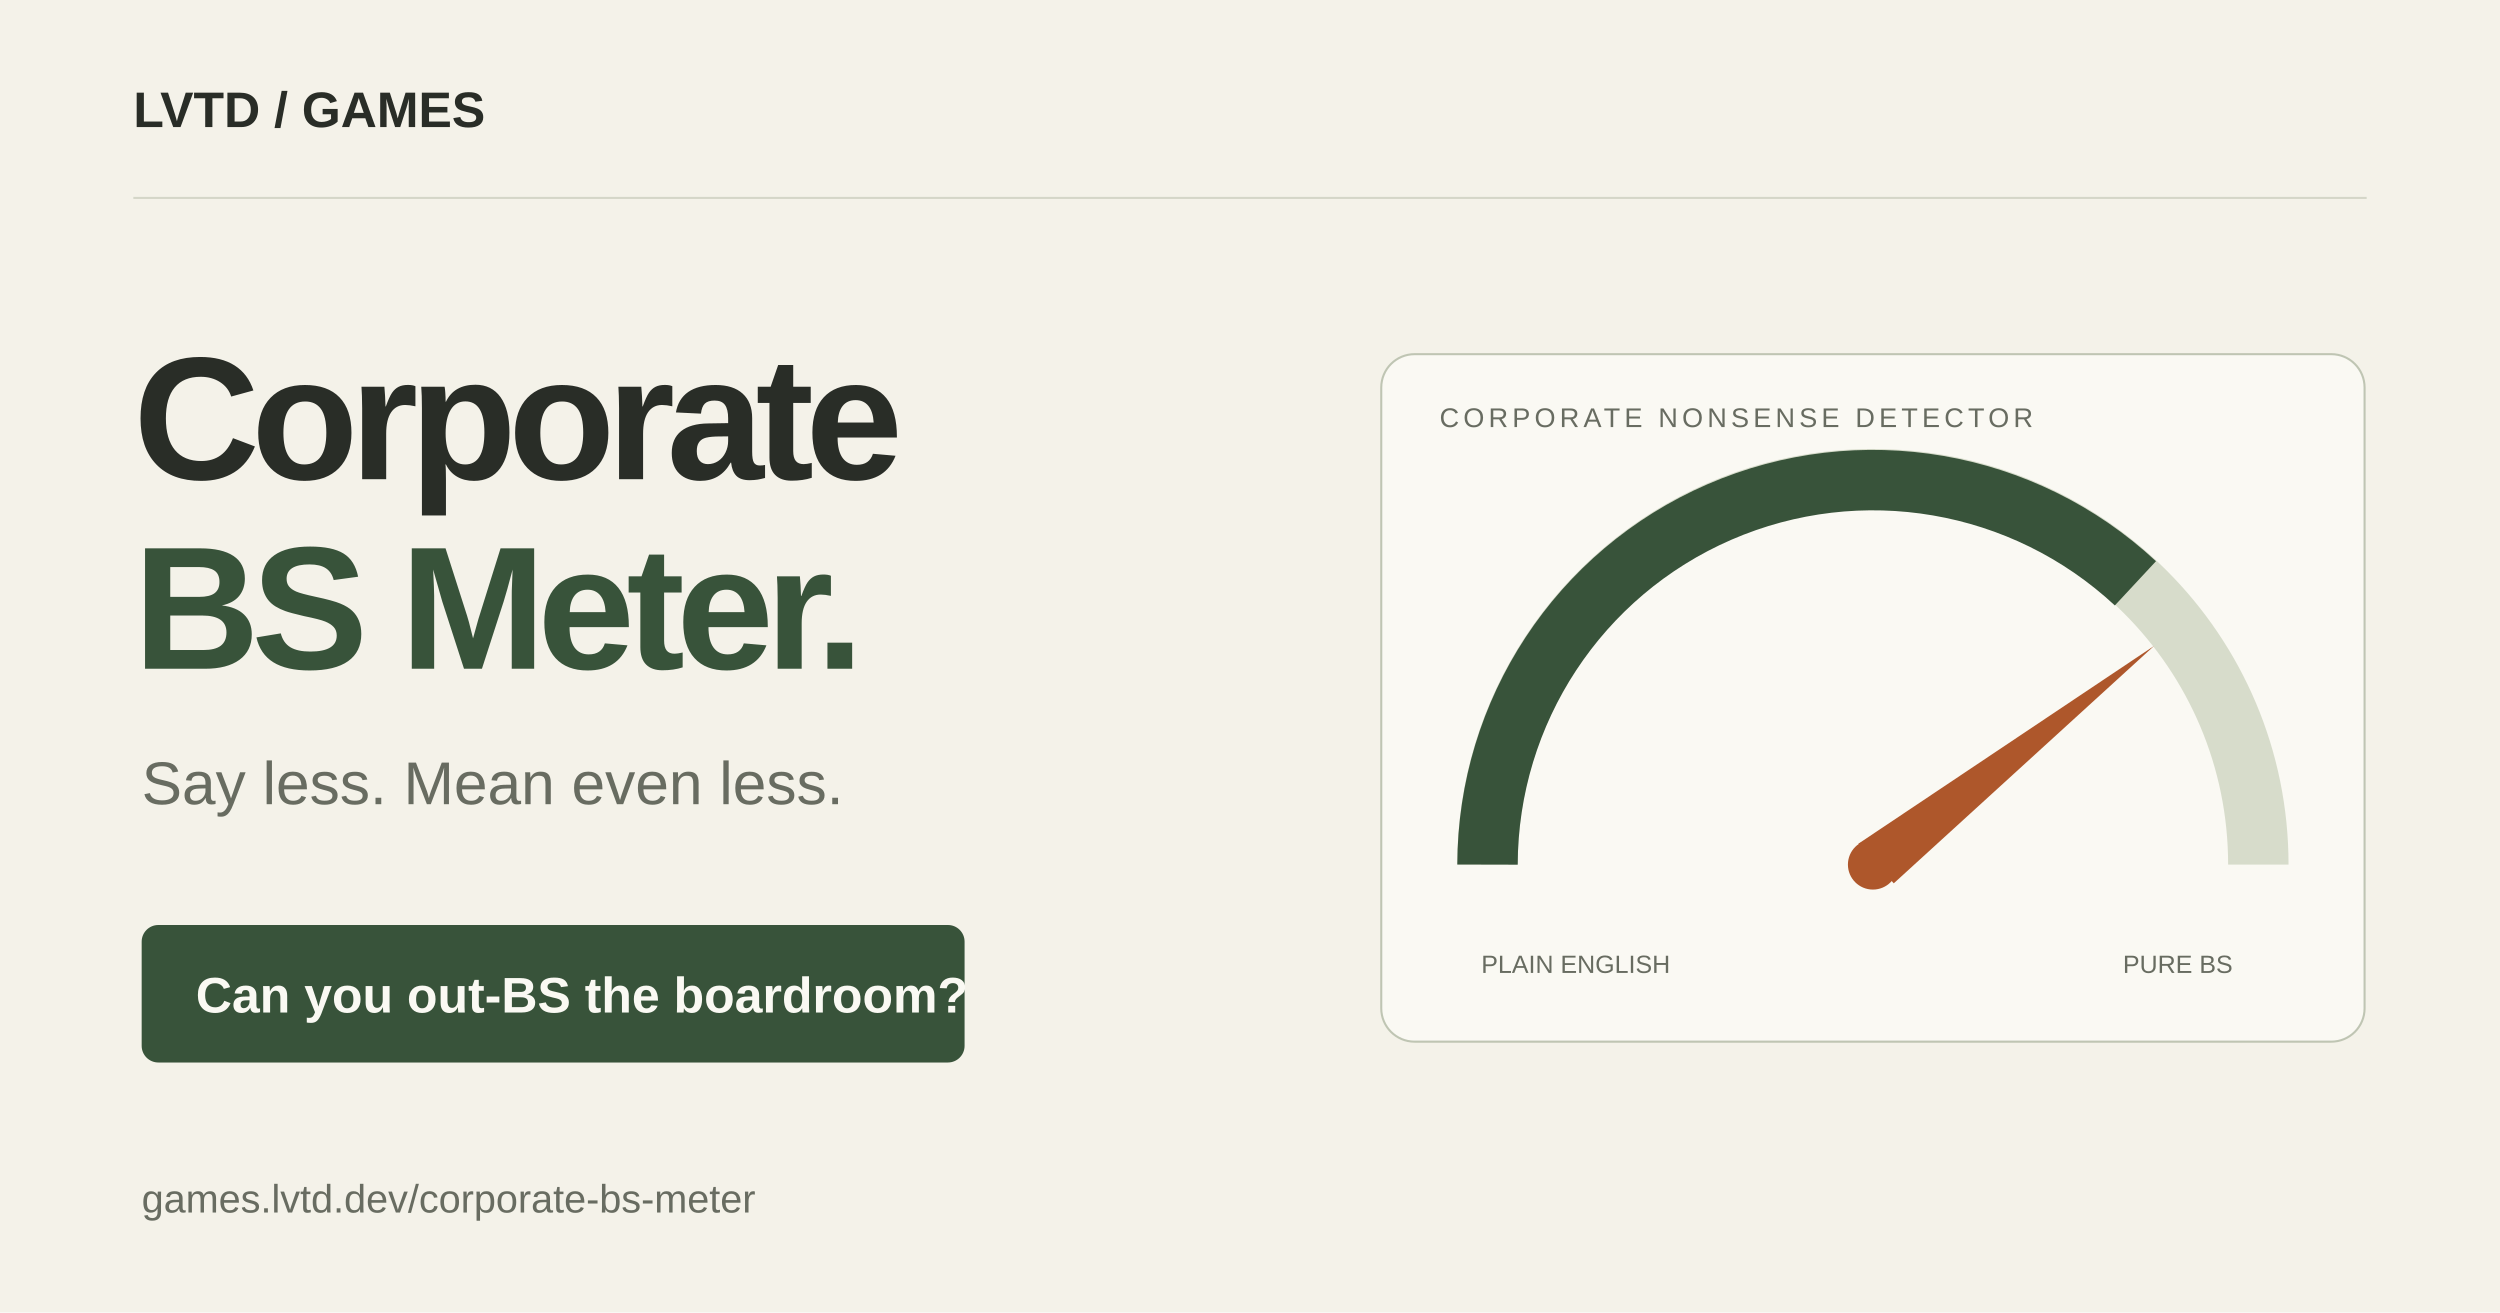
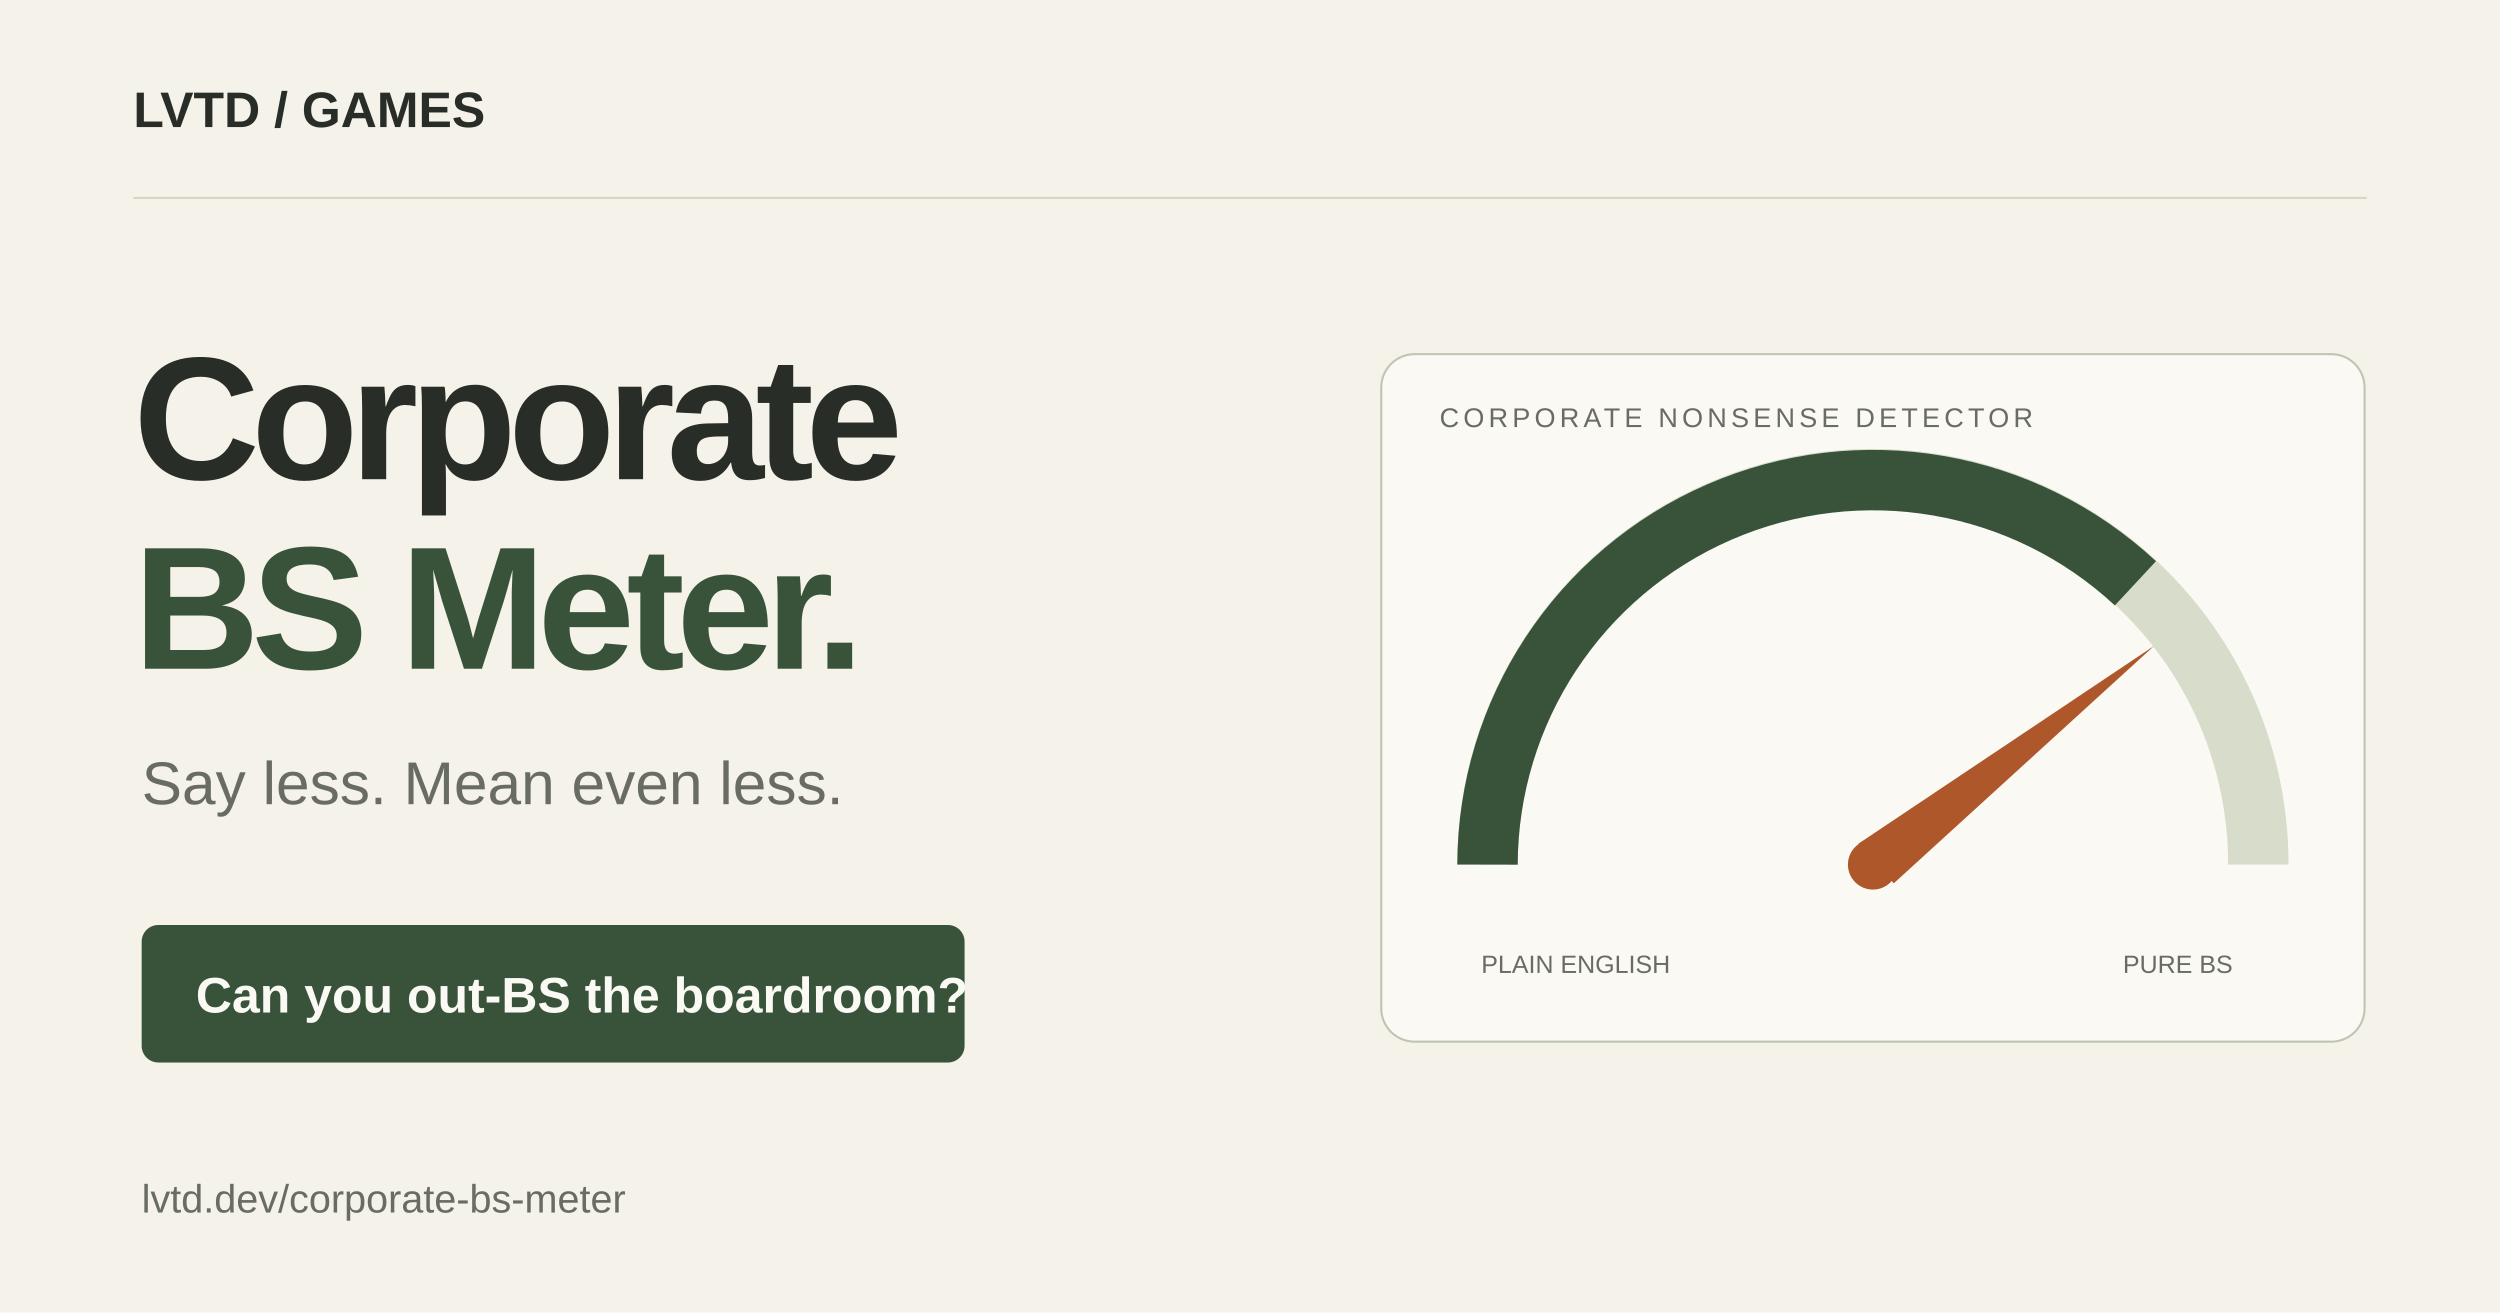
<svg xmlns="http://www.w3.org/2000/svg" width="1200" height="630" viewBox="0 0 1200 630">
  <rect width="1200" height="630" fill="#f4f2e9" />
  <path d="M64 95h1072" stroke="#d4d6c8" />
  <g font-family="Arial,Helvetica,sans-serif">
    <text x="64" y="61" font-size="24" font-weight="bold" fill="#292d27">LVTD / GAMES</text>
    <text x="64" y="230" font-size="84" font-weight="bold" letter-spacing="-4" fill="#292d27">Corporate</text>
    <text x="64" y="321" font-size="84" font-weight="bold" letter-spacing="-4" fill="#38533a">BS Meter.</text>
    <text x="68" y="386" font-size="29" fill="#686c61">Say less. Mean even less.</text>
    <rect x="68" y="444" width="395" height="66" rx="8" fill="#38533a" />
    <text x="94" y="486" font-size="24" font-weight="bold" fill="#faf9f3">Can you out-BS the boardroom?</text>
-     <text x="68" y="582" font-size="19" fill="#686c61">games.lvtd.dev/corporate-bs-meter</text>
+     <text x="68" y="582" font-size="19" fill="#686c61">lvtd.dev/corporate-bs-meter</text>
    <rect x="663" y="170" width="472" height="330" rx="16" fill="#faf9f3" stroke="#bfc5b3" />
    <text x="691" y="205" font-size="13" letter-spacing="2" fill="#686c61">CORPORATE NONSENSE DETECTOR</text>
    <path d="M714 415a185 185 0 0 1 370 0" fill="none" stroke="#d7dccb" stroke-width="29" />
    <path d="M714 415a185 185 0 0 1 311-135" fill="none" stroke="#38533a" stroke-width="29" />
    <path d="m892 405 142-95-125 114Z" fill="#ae572b" />
    <circle cx="899" cy="415" r="12" fill="#ae572b" />
    <text x="711" y="467" font-size="12" fill="#686c61">PLAIN ENGLISH</text>
    <text x="1019" y="467" font-size="12" fill="#686c61">PURE BS</text>
  </g>
</svg>
